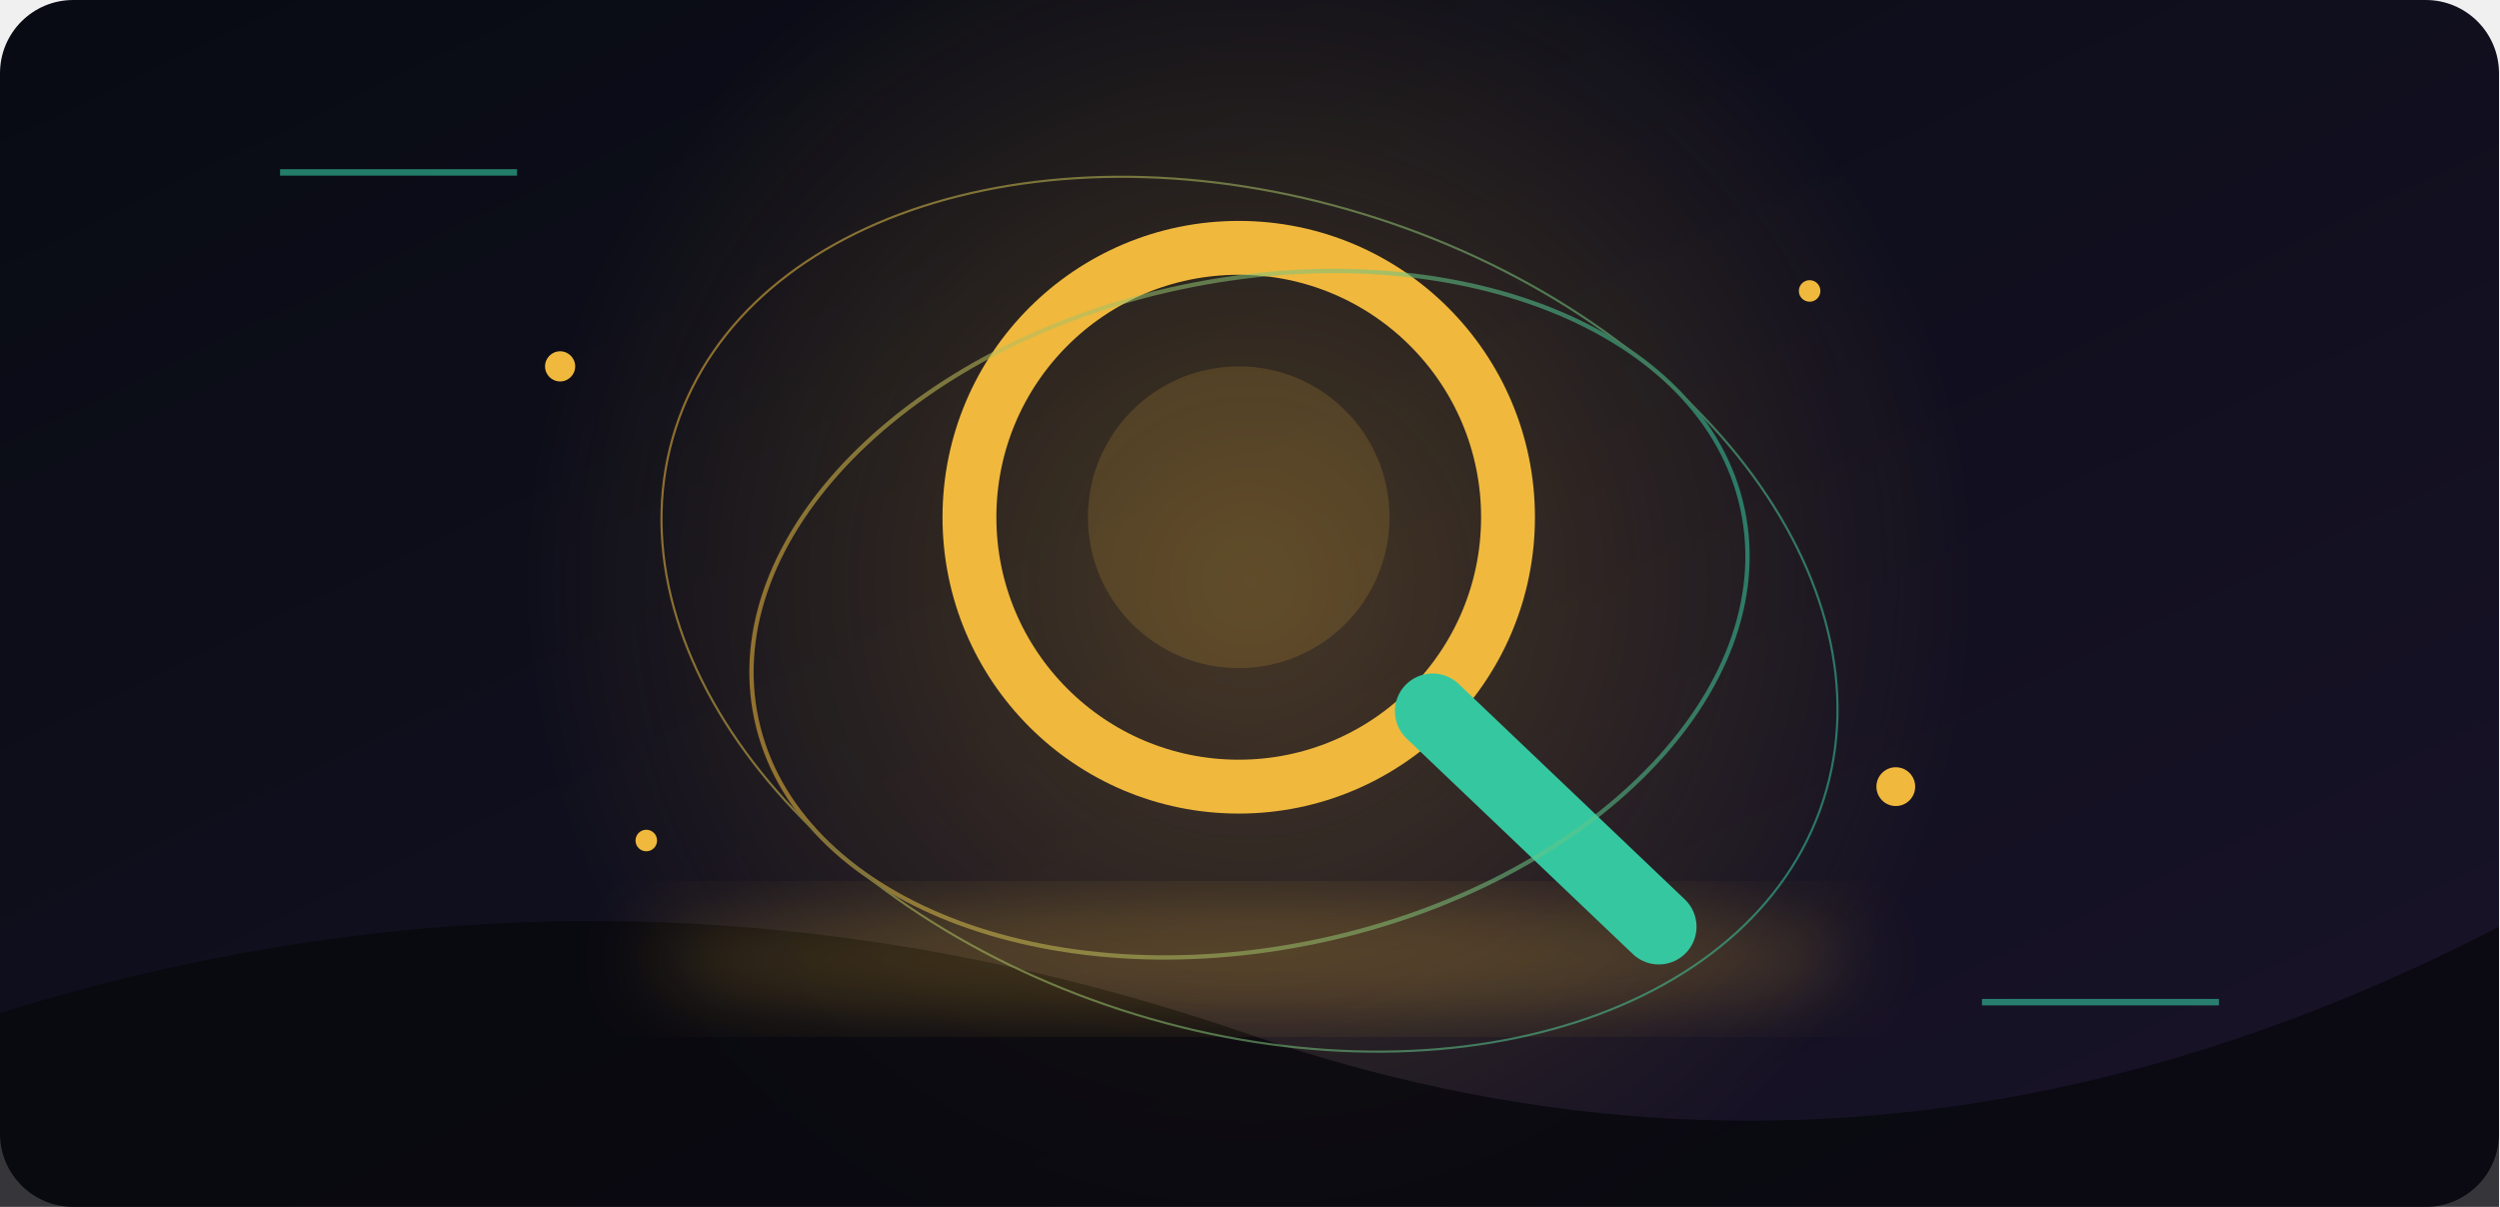
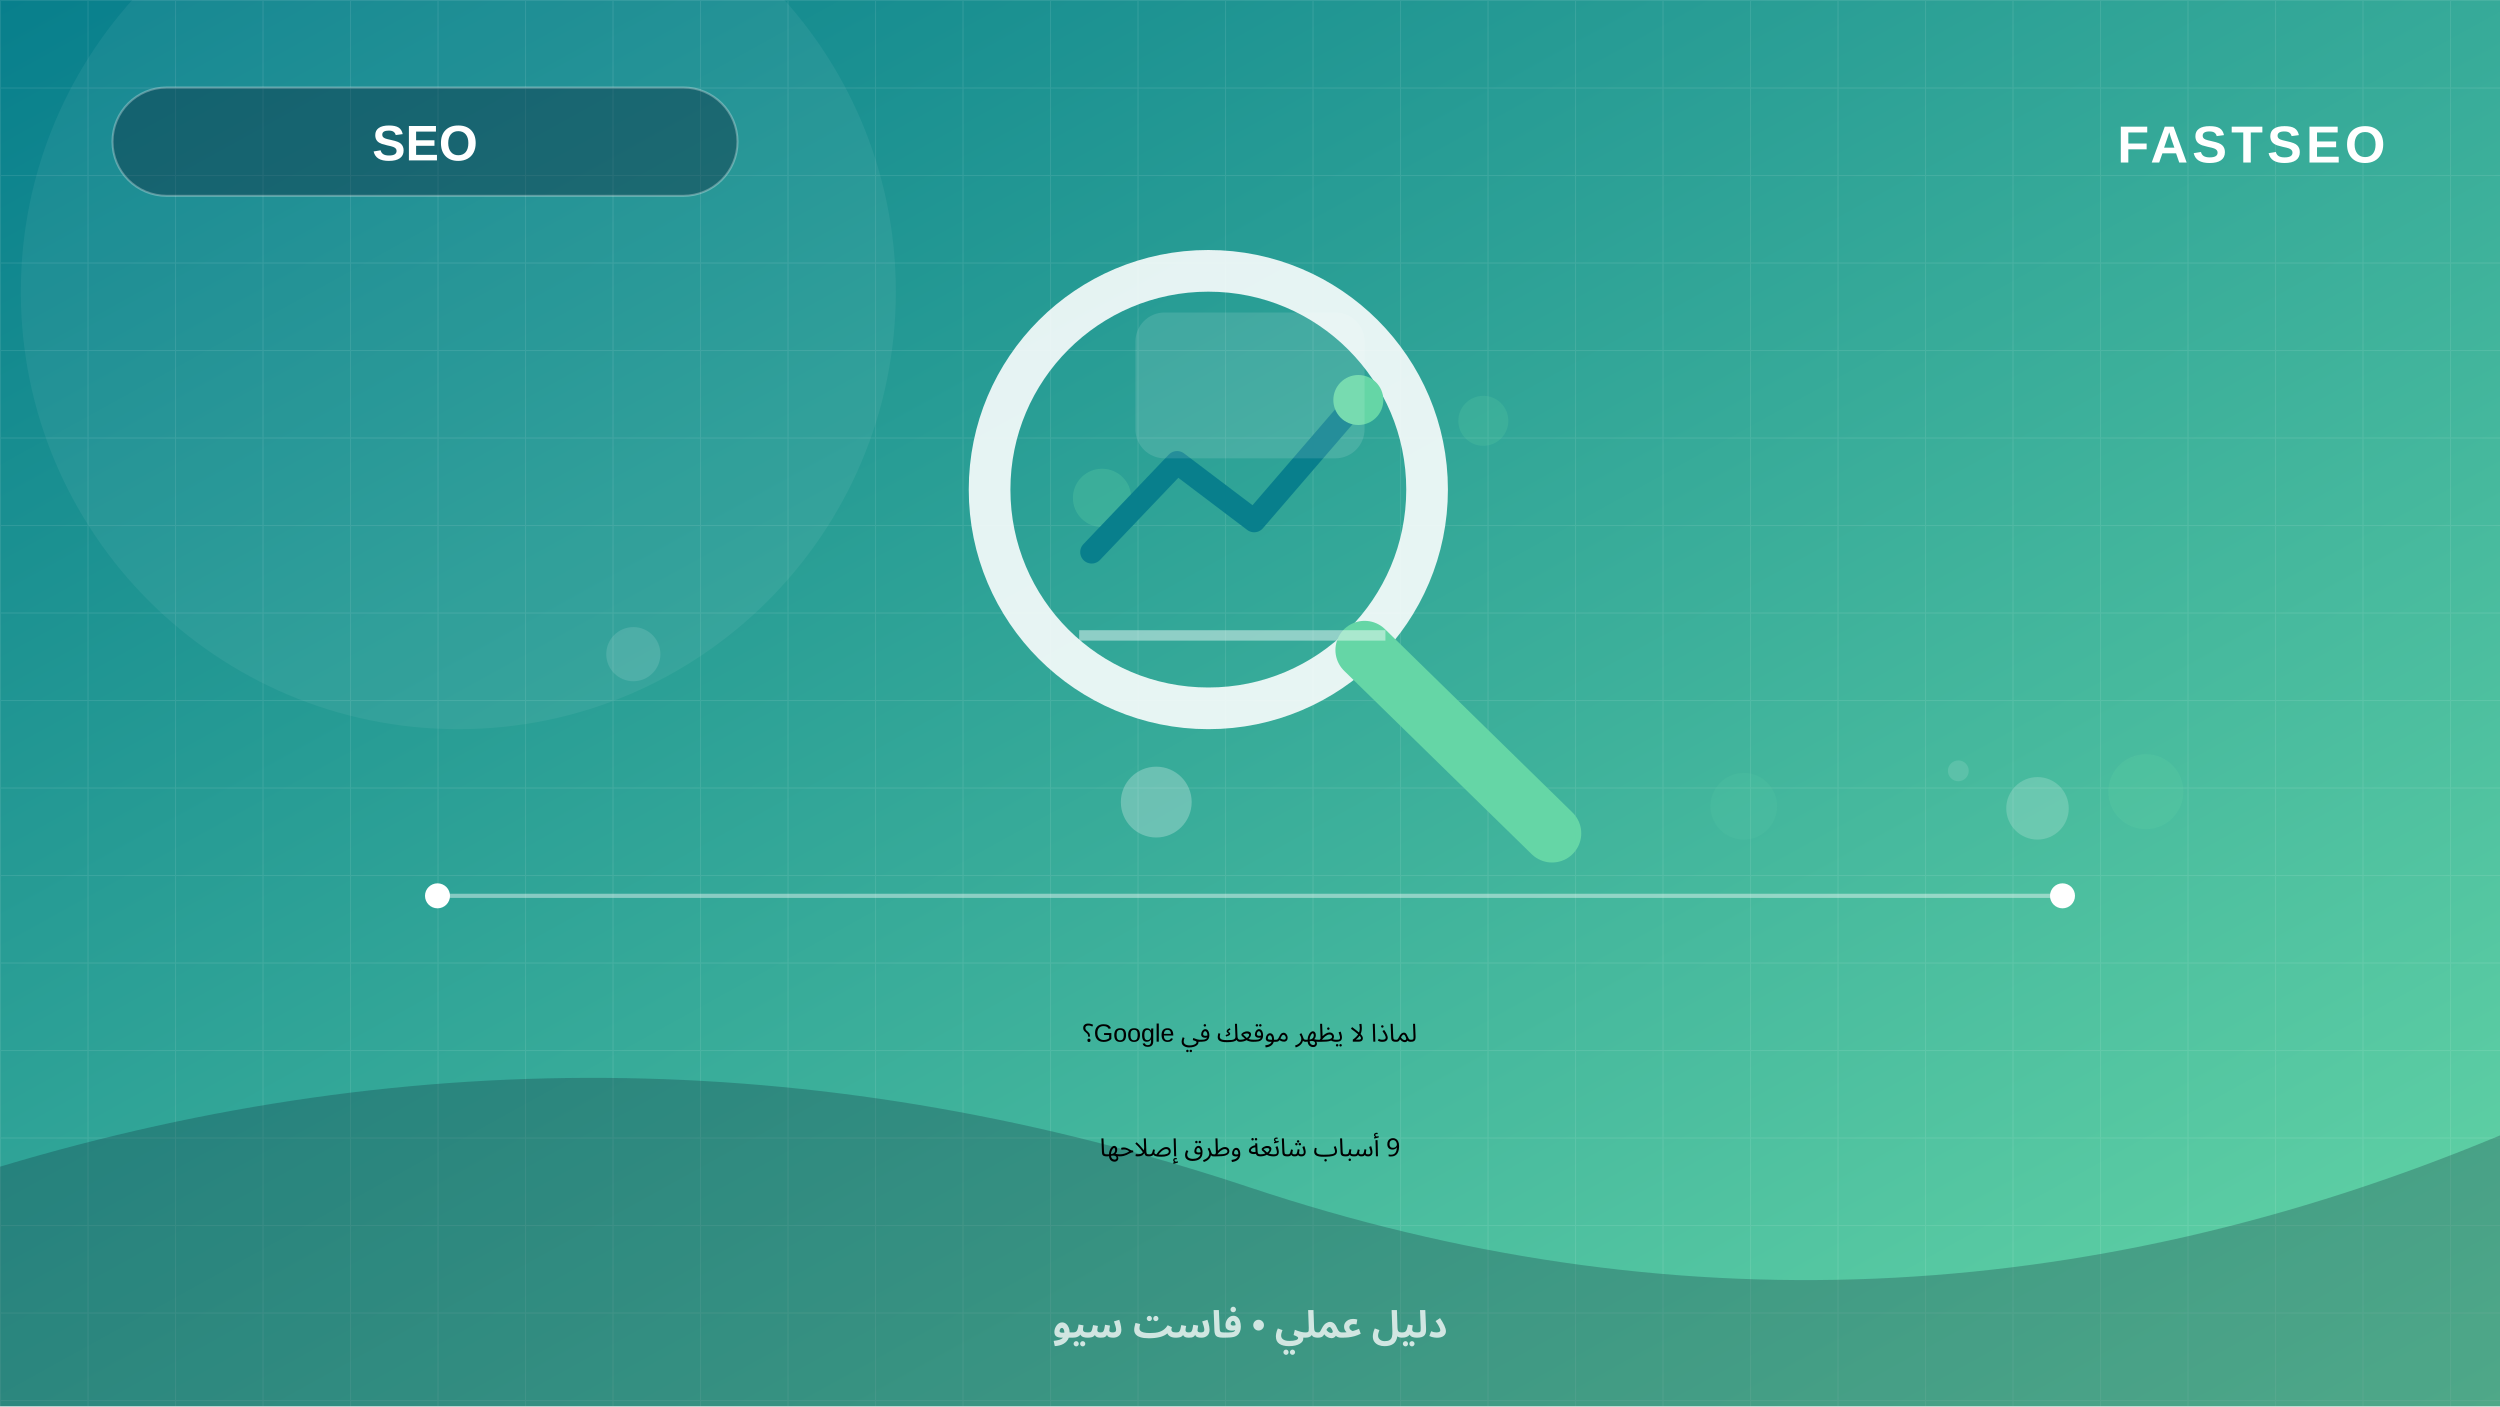
- <svg xmlns="http://www.w3.org/2000/svg" viewBox="0 0 1160 560" role="img" aria-label="لماذا لا يظهر موقعك في Google؟ 9 أسباب شائعة وطرق إصلاحها">
+ <svg xmlns="http://www.w3.org/2000/svg" width="1200" height="675" viewBox="0 0 1200 675" role="img" aria-labelledby="title desc">
  <defs>
-     <linearGradient id="bg" x2="1" y2="1">
-       <stop stop-color="#080b13" />
-       <stop offset="1" stop-color="#191329" />
+     <linearGradient id="bg" x1="0" y1="0" x2="1" y2="1">
+       <stop offset="0" stop-color="#087F8C" />
+       <stop offset="1" stop-color="#65D6A6" />
    </linearGradient>
-     <linearGradient id="glow">
-       <stop stop-color="#f0b93d" />
-       <stop offset="1" stop-color="#35c8a0" />
-     </linearGradient>
-     <radialGradient id="light">
-       <stop stop-color="#f0b93d" stop-opacity=".24" />
-       <stop offset="1" stop-color="#f0b93d" stop-opacity="0" />
+     <radialGradient id="orb">
+       <stop stop-color="#fff" stop-opacity=".5" />
+       <stop offset="1" stop-color="#fff" stop-opacity="0" />
    </radialGradient>
-     <filter id="shadow">
-       <feGaussianBlur stdDeviation="18" />
-     </filter>
+     <pattern id="grid" width="42" height="42" patternUnits="userSpaceOnUse">
+       <path d="M42 0H0V42" fill="none" stroke="#fff" stroke-opacity=".09" stroke-width="1" />
+     </pattern>
  </defs>
-   <rect width="1160" height="560" rx="34" fill="url(#bg)" />
-   <circle cx="580" cy="270" r="340" fill="url(#light)" />
-   <path d="M0 470 Q290 380 580 480T1160 430V560H0Z" fill="#07080d" opacity=".8" />
-   <ellipse cx="580" cy="445" rx="280" ry="30" fill="#f0b93d" opacity=".22" filter="url(#shadow)" />
-   <circle cx="575" cy="240" r="125" fill="none" stroke="#f0b93d" stroke-width="25" />
-   <path d="m665 330 105 100" stroke="#35c8a0" stroke-width="35" stroke-linecap="round" />
-   <circle cx="575" cy="240" r="70" fill="#f0b93d" opacity=".16" />
-   <g fill="none" stroke="url(#glow)" opacity=".55">
-     <ellipse cx="580" cy="285" rx="234" ry="155" stroke-width="2" transform="rotate(-12 580 285)" />
-     <ellipse cx="580" cy="285" rx="280" ry="193" stroke-width="1" transform="rotate(18 580 285)" />
+   <rect width="1200" height="675" fill="url(#bg)" />
+   <rect width="1200" height="675" fill="url(#grid)" />
+   <path d="M0 560Q300 470 600 570T1200 545V675H0Z" fill="#07152B" opacity=".24" />
+   <circle cx="220" cy="140" r="210" fill="#fff" opacity=".055" />
+   <circle cx="940" cy="370" r="5" fill="#fff" opacity="0.12" />
+   <circle cx="1030" cy="380" r="18" fill="#65D6A6" opacity="0.19" />
+   <circle cx="555" cy="385" r="17" fill="#fff" opacity="0.26" />
+   <circle cx="837" cy="387" r="16" fill="#65D6A6" opacity="0.12" />
+   <circle cx="978" cy="388" r="15" fill="#fff" opacity="0.19" />
+   <circle cx="529" cy="239" r="14" fill="#65D6A6" opacity="0.26" />
+   <circle cx="304" cy="314" r="13" fill="#fff" opacity="0.12" />
+   <circle cx="712" cy="202" r="12" fill="#65D6A6" opacity="0.19" />
+   <g font-family="Noto Sans Arabic,Tahoma,Arial,sans-serif">
+     <rect x="54" y="42" width="300" height="52" rx="26" fill="#07152B" fill-opacity=".35" stroke="#fff" stroke-opacity=".3" />
+     <text x="204" y="77" text-anchor="middle" fill="#fff" font-size="24" font-weight="800" direction="rtl">SEO</text>
+     <text x="1145" y="78" text-anchor="end" fill="#fff" font-size="25" font-weight="900" letter-spacing="2">FASTSEO</text>
+     <g transform="translate(600 250)">
+       <circle cx="-20" cy="-15" r="105" fill="none" stroke="#fff" stroke-width="20" stroke-opacity=".88" />
+       <path d="M55 62L145 150" stroke="#65D6A6" stroke-width="28" stroke-linecap="round" />
+       <path d="M-76 15L-35 -28 2 0 52 -58" fill="none" stroke="#087F8C" stroke-width="11" stroke-linecap="round" stroke-linejoin="round" />
+       <path d="M-82 55H65" stroke="#fff" stroke-width="5" stroke-opacity=".45" />
+       <circle cx="52" cy="-58" r="12" fill="#65D6A6" />
+       <rect x="-55" y="-100" width="110" height="70" rx="14" fill="#fff" fill-opacity=".12" />
+     </g>
+     <path d="M210 430H990" stroke="#fff" stroke-opacity=".42" stroke-width="2" />
+     <circle cx="210" cy="430" r="6" fill="#fff" />
+     <circle cx="990" cy="430" r="6" fill="#fff" />
+     <text x="600" y="500" text-anchor="middle" direction="rtl" unicode-bidi="plaintext" class="headline">لماذا لا يظهر موقعك في Google؟</text>
+     <text x="600" y="555" text-anchor="middle" direction="rtl" unicode-bidi="plaintext" class="headline">9 أسباب شائعة وطرق إصلاحها</text>
+     <text x="600" y="642" text-anchor="middle" fill="#fff" opacity=".76" font-size="18" font-weight="600" direction="rtl">دليل عملي • فاست سيو</text>
  </g>
-   <g fill="#f0b93d">
-     <circle cx="260" cy="170" r="7" />
-     <circle cx="880" cy="365" r="9" />
-     <circle cx="840" cy="135" r="5" />
-     <circle cx="300" cy="390" r="5" />
-   </g>
-   <path d="M130 80h110M920 465h110" stroke="#35c8a0" stroke-width="3" opacity=".6" />
</svg>
